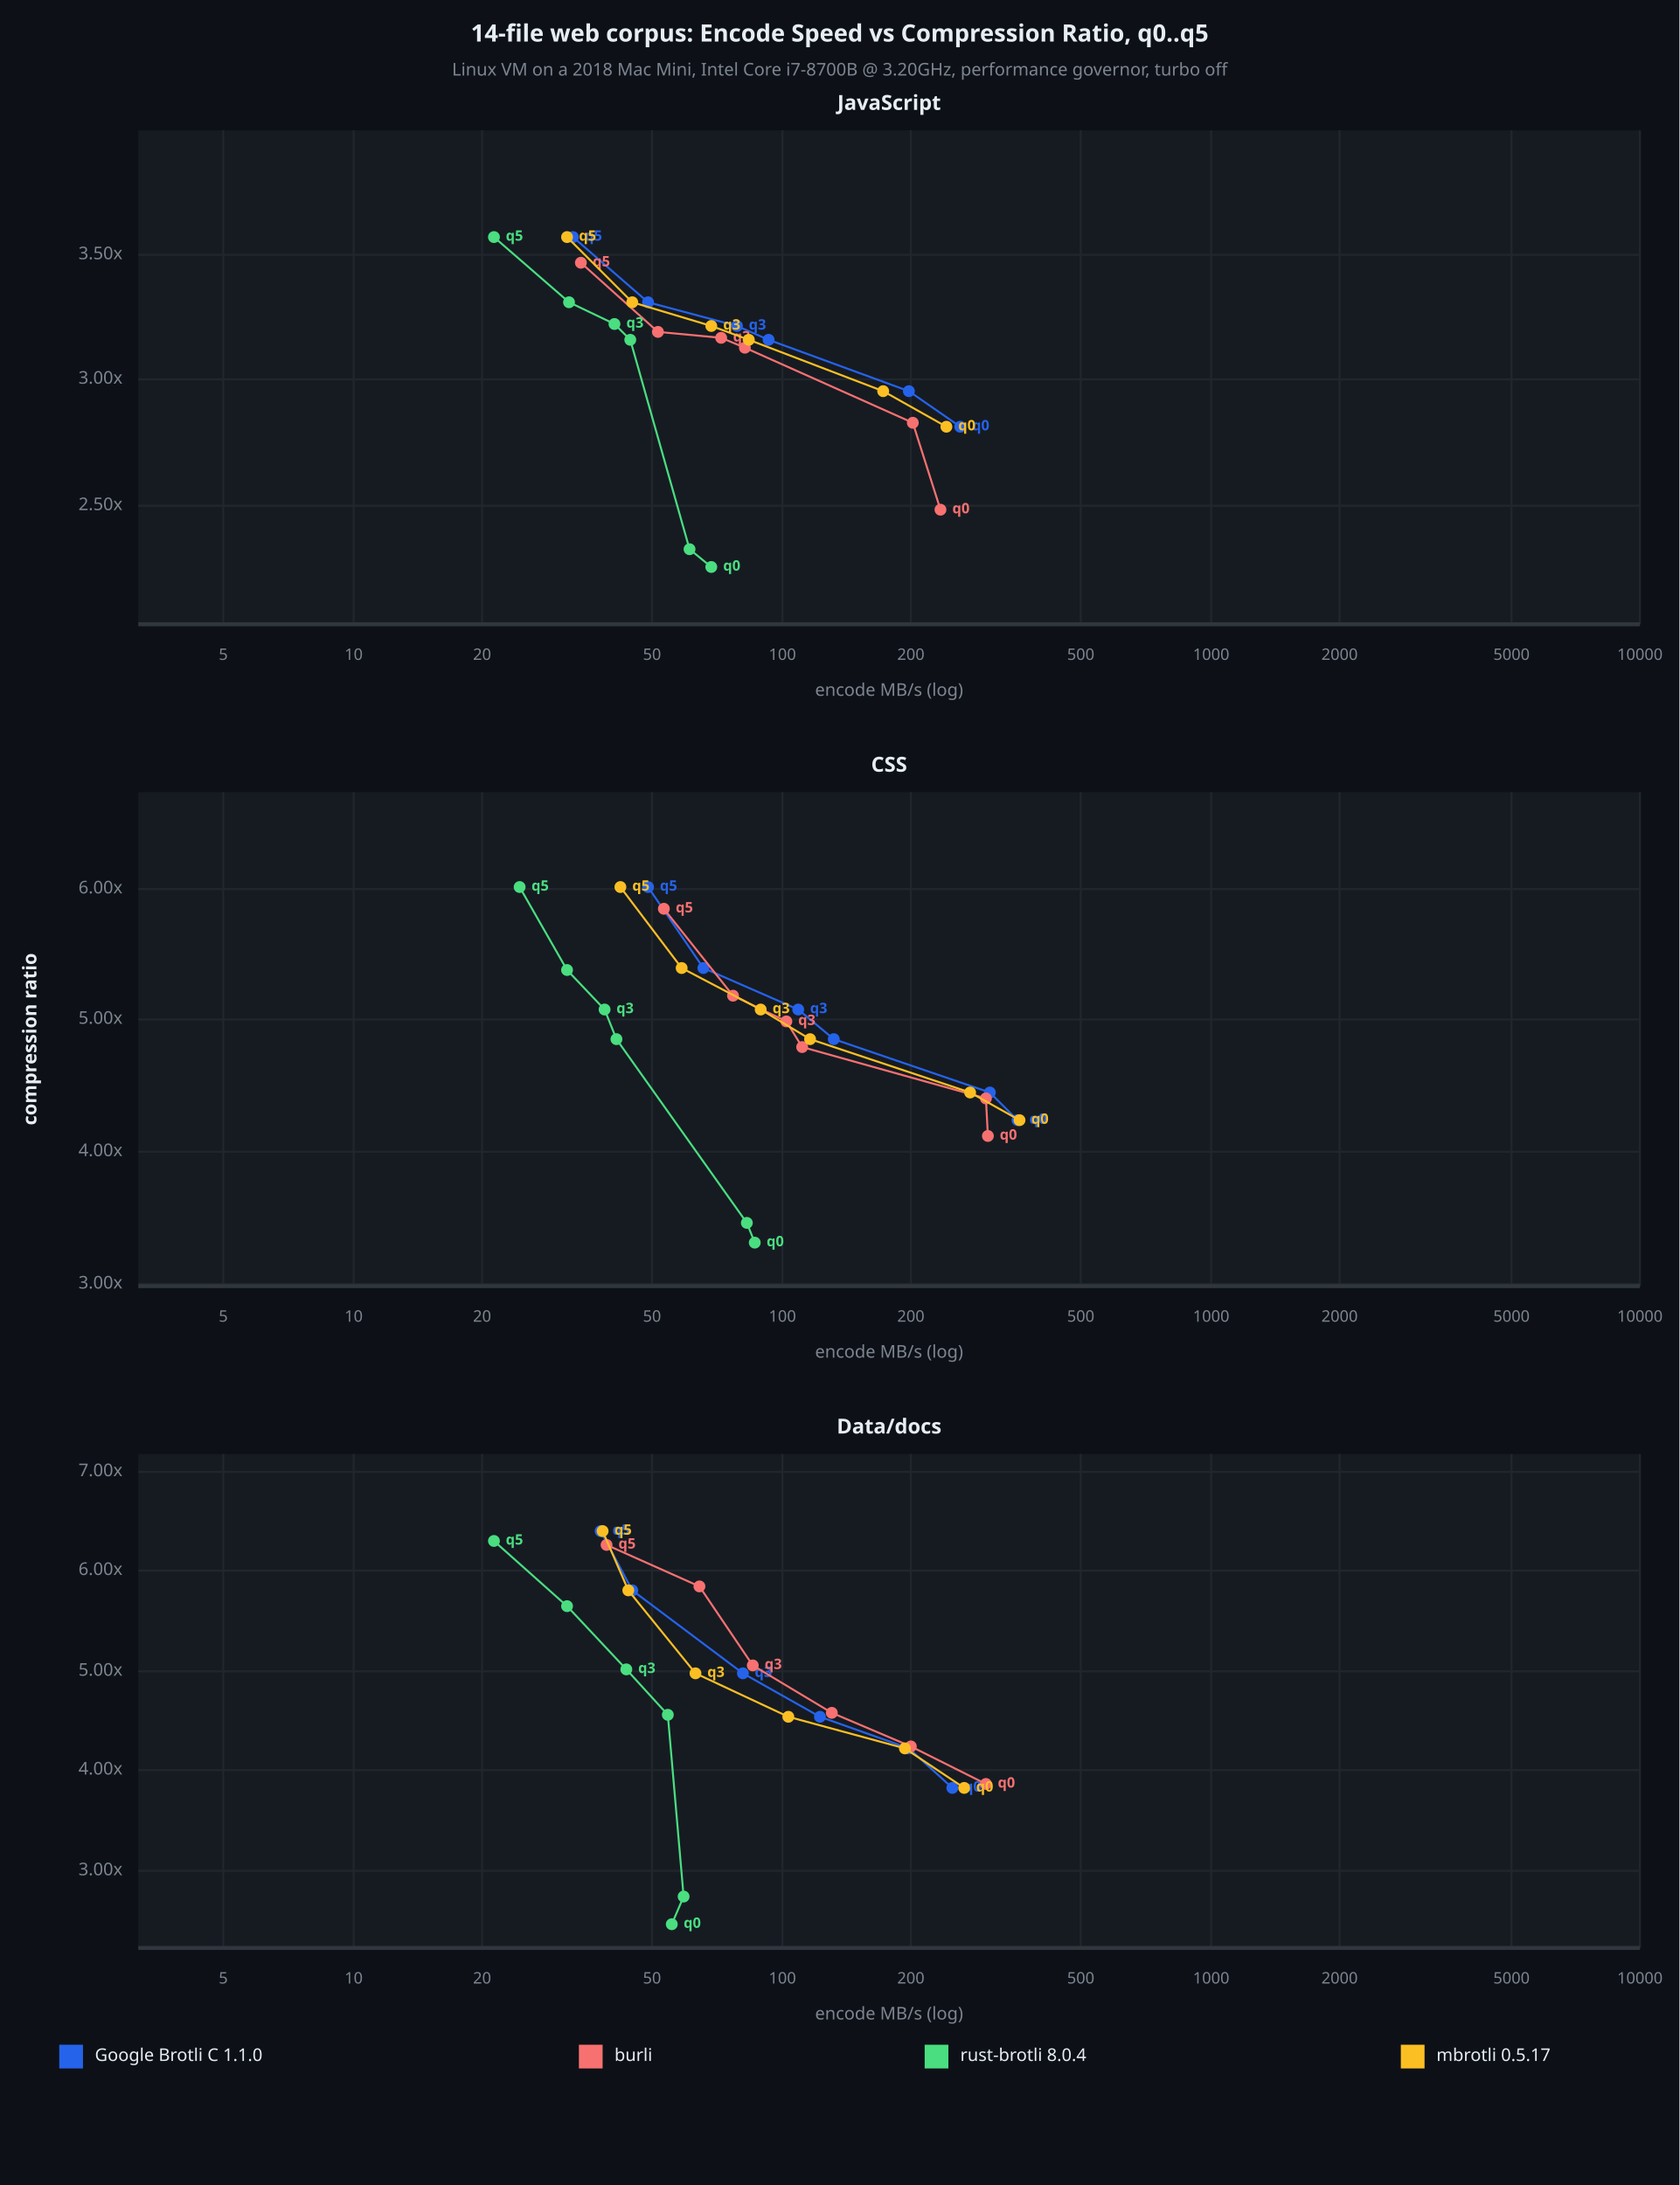
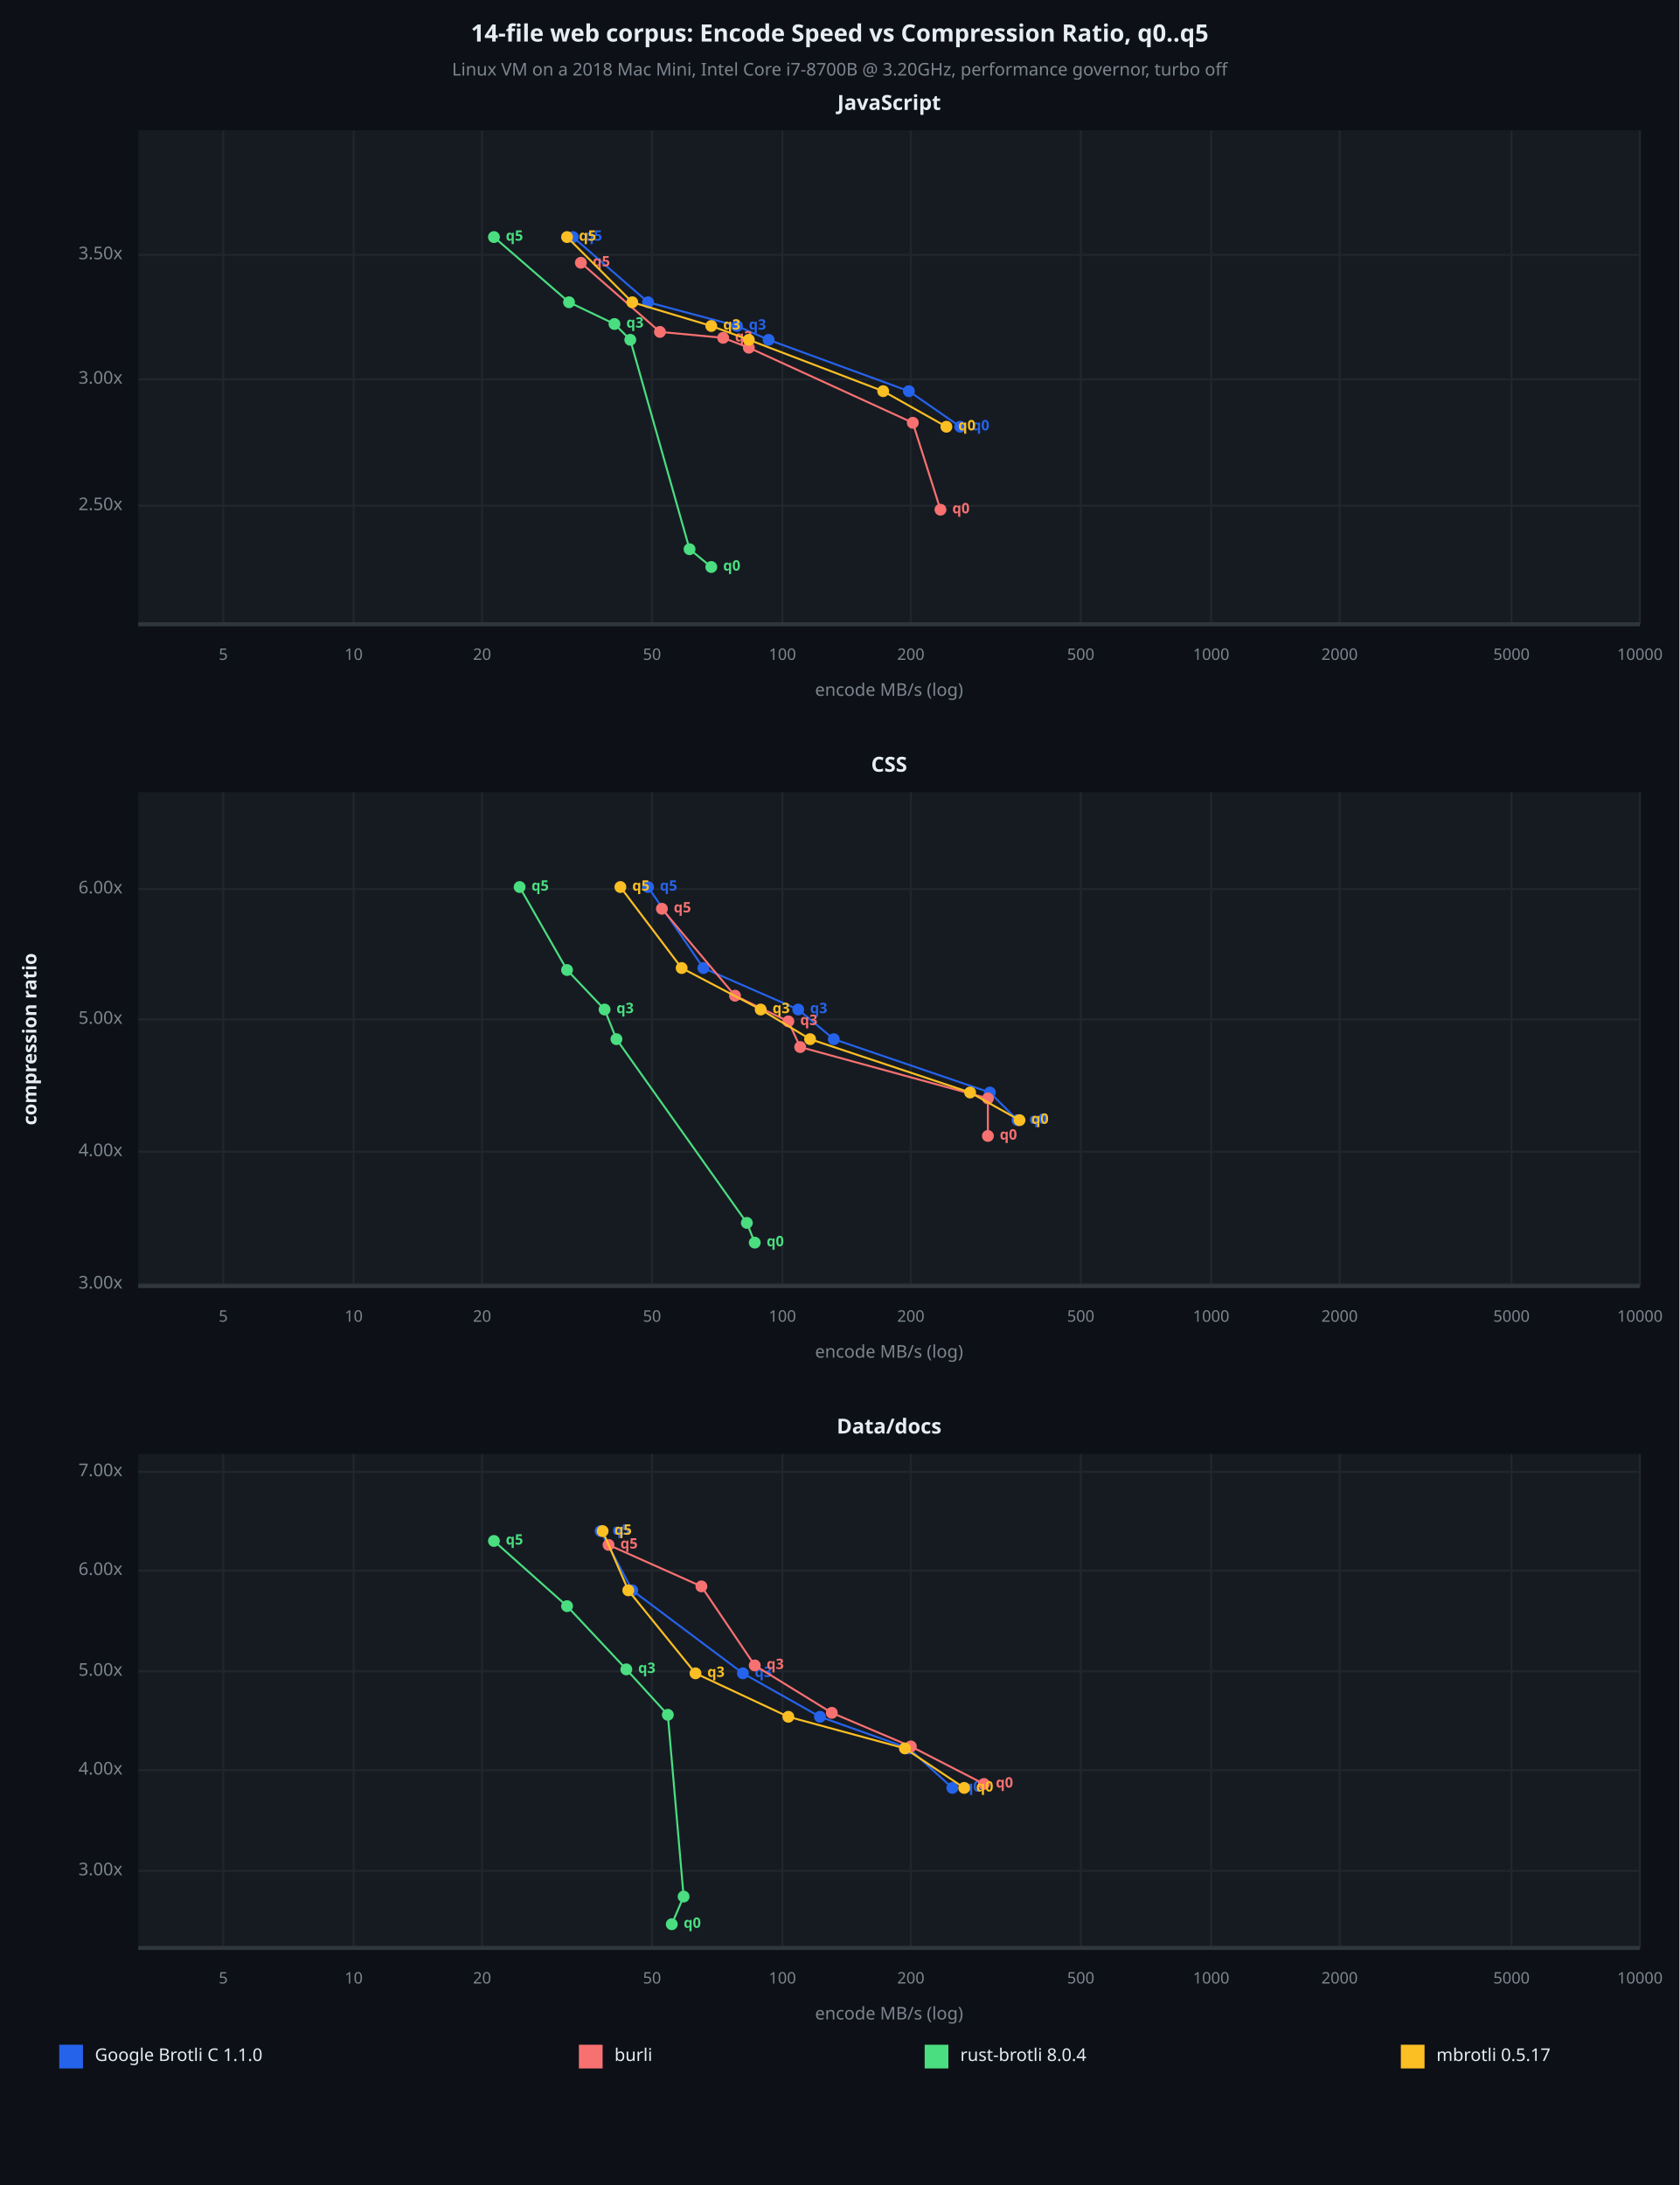
<svg xmlns="http://www.w3.org/2000/svg" viewBox="0 0 850 1106" font-family="system-ui, -apple-system, sans-serif">
  <rect x="0" y="0" width="850" height="1106" opacity="1" fill="#0D1117" stroke="none" />
  <text x="425" y="18" dy="0.5ex" text-anchor="middle" font-family="sans-serif" font-size="12.097" opacity="1" fill="#E6EDF3" font-weight="bold">
14-file web corpus: Encode Speed vs Compression Ratio, q0..q5
</text>
  <text x="425" y="36" dy="0.5ex" text-anchor="middle" font-family="sans-serif" font-size="8.871" opacity="1" fill="#7D8590">
Linux VM on a 2018 Mac Mini, Intel Core i7-8700B @ 3.20GHz, performance governor, turbo off
</text>
  <rect x="70" y="66" width="760" height="250" opacity="1" fill="#161B22" stroke="none" />
  <text x="450" y="53" dy="0.5ex" text-anchor="middle" font-family="sans-serif" font-size="10.484" opacity="1" fill="#E6EDF3" font-weight="bold">
JavaScript
</text>
  <polyline fill="none" opacity="1" stroke="#21262D" stroke-width="1" points="113,66 113,316 " />
  <text x="113" y="332" dy="0.5ex" text-anchor="middle" font-family="sans-serif" font-size="8.065" opacity="1" fill="#7D8590">
5
</text>
  <polyline fill="none" opacity="1" stroke="#21262D" stroke-width="1" points="179,66 179,316 " />
  <text x="179" y="332" dy="0.5ex" text-anchor="middle" font-family="sans-serif" font-size="8.065" opacity="1" fill="#7D8590">
10
</text>
  <polyline fill="none" opacity="1" stroke="#21262D" stroke-width="1" points="244,66 244,316 " />
  <text x="244" y="332" dy="0.5ex" text-anchor="middle" font-family="sans-serif" font-size="8.065" opacity="1" fill="#7D8590">
20
</text>
  <polyline fill="none" opacity="1" stroke="#21262D" stroke-width="1" points="330,66 330,316 " />
  <text x="330" y="332" dy="0.5ex" text-anchor="middle" font-family="sans-serif" font-size="8.065" opacity="1" fill="#7D8590">
50
</text>
  <polyline fill="none" opacity="1" stroke="#21262D" stroke-width="1" points="396,66 396,316 " />
  <text x="396" y="332" dy="0.5ex" text-anchor="middle" font-family="sans-serif" font-size="8.065" opacity="1" fill="#7D8590">
100
</text>
  <polyline fill="none" opacity="1" stroke="#21262D" stroke-width="1" points="461,66 461,316 " />
  <text x="461" y="332" dy="0.5ex" text-anchor="middle" font-family="sans-serif" font-size="8.065" opacity="1" fill="#7D8590">
200
</text>
  <polyline fill="none" opacity="1" stroke="#21262D" stroke-width="1" points="547,66 547,316 " />
  <text x="547" y="332" dy="0.5ex" text-anchor="middle" font-family="sans-serif" font-size="8.065" opacity="1" fill="#7D8590">
500
</text>
  <polyline fill="none" opacity="1" stroke="#21262D" stroke-width="1" points="613,66 613,316 " />
  <text x="613" y="332" dy="0.5ex" text-anchor="middle" font-family="sans-serif" font-size="8.065" opacity="1" fill="#7D8590">
1000
</text>
  <polyline fill="none" opacity="1" stroke="#21262D" stroke-width="1" points="678,66 678,316 " />
  <text x="678" y="332" dy="0.5ex" text-anchor="middle" font-family="sans-serif" font-size="8.065" opacity="1" fill="#7D8590">
2000
</text>
  <polyline fill="none" opacity="1" stroke="#21262D" stroke-width="1" points="765,66 765,316 " />
  <text x="765" y="332" dy="0.5ex" text-anchor="middle" font-family="sans-serif" font-size="8.065" opacity="1" fill="#7D8590">
5000
</text>
  <polyline fill="none" opacity="1" stroke="#21262D" stroke-width="1" points="830,66 830,316 " />
  <text x="830" y="332" dy="0.5ex" text-anchor="middle" font-family="sans-serif" font-size="8.065" opacity="1" fill="#7D8590">
10000
</text>
  <polyline fill="none" opacity="1" stroke="#21262D" stroke-width="1" points="70,256 830,256 " />
  <text x="62" y="256" dy="0.5ex" text-anchor="end" font-family="sans-serif" font-size="8.871" opacity="1" fill="#7D8590">
2.50x
</text>
  <polyline fill="none" opacity="1" stroke="#21262D" stroke-width="1" points="70,192 830,192 " />
  <text x="62" y="192" dy="0.5ex" text-anchor="end" font-family="sans-serif" font-size="8.871" opacity="1" fill="#7D8590">
3.00x
</text>
  <polyline fill="none" opacity="1" stroke="#21262D" stroke-width="1" points="70,129 830,129 " />
  <text x="62" y="129" dy="0.5ex" text-anchor="end" font-family="sans-serif" font-size="8.871" opacity="1" fill="#7D8590">
3.50x
</text>
  <polyline fill="none" opacity="1" stroke="#30363D" stroke-width="2" points="70,316 830,316 " />
  <polyline fill="none" opacity="1" stroke="#2563EB" stroke-width="1" points="486,216 460,198 389,172 373,165 328,153 290,120 " />
  <circle cx="486" cy="216" r="3" opacity="1" fill="#2563EB" stroke="none" stroke-width="1" />
  <text x="492" y="216" dy="0.5ex" text-anchor="start" font-family="sans-serif" font-size="7.258" opacity="1" fill="#2563EB" font-weight="bold">
q0
</text>
  <circle cx="460" cy="198" r="3" opacity="1" fill="#2563EB" stroke="none" stroke-width="1" />
  <circle cx="389" cy="172" r="3" opacity="1" fill="#2563EB" stroke="none" stroke-width="1" />
  <circle cx="373" cy="165" r="3" opacity="1" fill="#2563EB" stroke="none" stroke-width="1" />
  <text x="379" y="165" dy="0.5ex" text-anchor="start" font-family="sans-serif" font-size="7.258" opacity="1" fill="#2563EB" font-weight="bold">
q3
</text>
  <circle cx="328" cy="153" r="3" opacity="1" fill="#2563EB" stroke="none" stroke-width="1" />
  <circle cx="290" cy="120" r="3" opacity="1" fill="#2563EB" stroke="none" stroke-width="1" />
  <text x="296" y="120" dy="0.5ex" text-anchor="start" font-family="sans-serif" font-size="7.258" opacity="1" fill="#2563EB" font-weight="bold">
q5
</text>
-   <polyline fill="none" opacity="1" stroke="#F87171" stroke-width="1" points="476,258 462,214 377,176 365,171 333,168 294,133 " />
+   <polyline fill="none" opacity="1" stroke="#F87171" stroke-width="1" points="476,258 462,214 379,176 366,171 334,168 294,133 " />
  <circle cx="476" cy="258" r="3" opacity="1" fill="#F87171" stroke="none" stroke-width="1" />
  <text x="482" y="258" dy="0.5ex" text-anchor="start" font-family="sans-serif" font-size="7.258" opacity="1" fill="#F87171" font-weight="bold">
q0
</text>
  <circle cx="462" cy="214" r="3" opacity="1" fill="#F87171" stroke="none" stroke-width="1" />
-   <circle cx="377" cy="176" r="3" opacity="1" fill="#F87171" stroke="none" stroke-width="1" />
-   <circle cx="365" cy="171" r="3" opacity="1" fill="#F87171" stroke="none" stroke-width="1" />
-   <text x="371" y="171" dy="0.5ex" text-anchor="start" font-family="sans-serif" font-size="7.258" opacity="1" fill="#F87171" font-weight="bold">
- q3
- </text>
-   <circle cx="333" cy="168" r="3" opacity="1" fill="#F87171" stroke="none" stroke-width="1" />
+   <circle cx="379" cy="176" r="3" opacity="1" fill="#F87171" stroke="none" stroke-width="1" />
+   <circle cx="366" cy="171" r="3" opacity="1" fill="#F87171" stroke="none" stroke-width="1" />
+   <text x="372" y="171" dy="0.5ex" text-anchor="start" font-family="sans-serif" font-size="7.258" opacity="1" fill="#F87171" font-weight="bold">
+ q3
+ </text>
+   <circle cx="334" cy="168" r="3" opacity="1" fill="#F87171" stroke="none" stroke-width="1" />
  <circle cx="294" cy="133" r="3" opacity="1" fill="#F87171" stroke="none" stroke-width="1" />
  <text x="300" y="133" dy="0.5ex" text-anchor="start" font-family="sans-serif" font-size="7.258" opacity="1" fill="#F87171" font-weight="bold">
q5
</text>
  <polyline fill="none" opacity="1" stroke="#4ADE80" stroke-width="1" points="360,287 349,278 319,172 311,164 288,153 250,120 " />
  <circle cx="360" cy="287" r="3" opacity="1" fill="#4ADE80" stroke="none" stroke-width="1" />
  <text x="366" y="287" dy="0.5ex" text-anchor="start" font-family="sans-serif" font-size="7.258" opacity="1" fill="#4ADE80" font-weight="bold">
q0
</text>
  <circle cx="349" cy="278" r="3" opacity="1" fill="#4ADE80" stroke="none" stroke-width="1" />
  <circle cx="319" cy="172" r="3" opacity="1" fill="#4ADE80" stroke="none" stroke-width="1" />
  <circle cx="311" cy="164" r="3" opacity="1" fill="#4ADE80" stroke="none" stroke-width="1" />
  <text x="317" y="164" dy="0.5ex" text-anchor="start" font-family="sans-serif" font-size="7.258" opacity="1" fill="#4ADE80" font-weight="bold">
q3
</text>
  <circle cx="288" cy="153" r="3" opacity="1" fill="#4ADE80" stroke="none" stroke-width="1" />
  <circle cx="250" cy="120" r="3" opacity="1" fill="#4ADE80" stroke="none" stroke-width="1" />
  <text x="256" y="120" dy="0.5ex" text-anchor="start" font-family="sans-serif" font-size="7.258" opacity="1" fill="#4ADE80" font-weight="bold">
q5
</text>
  <polyline fill="none" opacity="1" stroke="#FBBF24" stroke-width="1" points="479,216 447,198 379,172 360,165 320,153 287,120 " />
  <circle cx="479" cy="216" r="3" opacity="1" fill="#FBBF24" stroke="none" stroke-width="1" />
  <text x="485" y="216" dy="0.5ex" text-anchor="start" font-family="sans-serif" font-size="7.258" opacity="1" fill="#FBBF24" font-weight="bold">
q0
</text>
  <circle cx="447" cy="198" r="3" opacity="1" fill="#FBBF24" stroke="none" stroke-width="1" />
  <circle cx="379" cy="172" r="3" opacity="1" fill="#FBBF24" stroke="none" stroke-width="1" />
  <circle cx="360" cy="165" r="3" opacity="1" fill="#FBBF24" stroke="none" stroke-width="1" />
  <text x="366" y="165" dy="0.5ex" text-anchor="start" font-family="sans-serif" font-size="7.258" opacity="1" fill="#FBBF24" font-weight="bold">
q3
</text>
  <circle cx="320" cy="153" r="3" opacity="1" fill="#FBBF24" stroke="none" stroke-width="1" />
  <circle cx="287" cy="120" r="3" opacity="1" fill="#FBBF24" stroke="none" stroke-width="1" />
  <text x="293" y="120" dy="0.5ex" text-anchor="start" font-family="sans-serif" font-size="7.258" opacity="1" fill="#FBBF24" font-weight="bold">
q5
</text>
  <text x="450" y="350" dy="0.5ex" text-anchor="middle" font-family="sans-serif" font-size="8.871" opacity="1" fill="#7D8590">
encode MB/s (log)
</text>
  <rect x="70" y="401" width="760" height="250" opacity="1" fill="#161B22" stroke="none" />
  <text x="450" y="388" dy="0.5ex" text-anchor="middle" font-family="sans-serif" font-size="10.484" opacity="1" fill="#E6EDF3" font-weight="bold">
CSS
</text>
  <polyline fill="none" opacity="1" stroke="#21262D" stroke-width="1" points="113,401 113,651 " />
  <text x="113" y="667" dy="0.5ex" text-anchor="middle" font-family="sans-serif" font-size="8.065" opacity="1" fill="#7D8590">
5
</text>
  <polyline fill="none" opacity="1" stroke="#21262D" stroke-width="1" points="179,401 179,651 " />
  <text x="179" y="667" dy="0.5ex" text-anchor="middle" font-family="sans-serif" font-size="8.065" opacity="1" fill="#7D8590">
10
</text>
  <polyline fill="none" opacity="1" stroke="#21262D" stroke-width="1" points="244,401 244,651 " />
  <text x="244" y="667" dy="0.5ex" text-anchor="middle" font-family="sans-serif" font-size="8.065" opacity="1" fill="#7D8590">
20
</text>
  <polyline fill="none" opacity="1" stroke="#21262D" stroke-width="1" points="330,401 330,651 " />
  <text x="330" y="667" dy="0.5ex" text-anchor="middle" font-family="sans-serif" font-size="8.065" opacity="1" fill="#7D8590">
50
</text>
  <polyline fill="none" opacity="1" stroke="#21262D" stroke-width="1" points="396,401 396,651 " />
  <text x="396" y="667" dy="0.5ex" text-anchor="middle" font-family="sans-serif" font-size="8.065" opacity="1" fill="#7D8590">
100
</text>
  <polyline fill="none" opacity="1" stroke="#21262D" stroke-width="1" points="461,401 461,651 " />
  <text x="461" y="667" dy="0.5ex" text-anchor="middle" font-family="sans-serif" font-size="8.065" opacity="1" fill="#7D8590">
200
</text>
  <polyline fill="none" opacity="1" stroke="#21262D" stroke-width="1" points="547,401 547,651 " />
  <text x="547" y="667" dy="0.5ex" text-anchor="middle" font-family="sans-serif" font-size="8.065" opacity="1" fill="#7D8590">
500
</text>
  <polyline fill="none" opacity="1" stroke="#21262D" stroke-width="1" points="613,401 613,651 " />
  <text x="613" y="667" dy="0.5ex" text-anchor="middle" font-family="sans-serif" font-size="8.065" opacity="1" fill="#7D8590">
1000
</text>
  <polyline fill="none" opacity="1" stroke="#21262D" stroke-width="1" points="678,401 678,651 " />
  <text x="678" y="667" dy="0.5ex" text-anchor="middle" font-family="sans-serif" font-size="8.065" opacity="1" fill="#7D8590">
2000
</text>
  <polyline fill="none" opacity="1" stroke="#21262D" stroke-width="1" points="765,401 765,651 " />
  <text x="765" y="667" dy="0.5ex" text-anchor="middle" font-family="sans-serif" font-size="8.065" opacity="1" fill="#7D8590">
5000
</text>
  <polyline fill="none" opacity="1" stroke="#21262D" stroke-width="1" points="830,401 830,651 " />
  <text x="830" y="667" dy="0.5ex" text-anchor="middle" font-family="sans-serif" font-size="8.065" opacity="1" fill="#7D8590">
10000
</text>
  <polyline fill="none" opacity="1" stroke="#21262D" stroke-width="1" points="70,650 830,650 " />
  <text x="62" y="650" dy="0.5ex" text-anchor="end" font-family="sans-serif" font-size="8.871" opacity="1" fill="#7D8590">
3.00x
</text>
  <polyline fill="none" opacity="1" stroke="#21262D" stroke-width="1" points="70,583 830,583 " />
  <text x="62" y="583" dy="0.5ex" text-anchor="end" font-family="sans-serif" font-size="8.871" opacity="1" fill="#7D8590">
4.00x
</text>
  <polyline fill="none" opacity="1" stroke="#21262D" stroke-width="1" points="70,516 830,516 " />
  <text x="62" y="516" dy="0.5ex" text-anchor="end" font-family="sans-serif" font-size="8.871" opacity="1" fill="#7D8590">
5.00x
</text>
  <polyline fill="none" opacity="1" stroke="#21262D" stroke-width="1" points="70,450 830,450 " />
  <text x="62" y="450" dy="0.5ex" text-anchor="end" font-family="sans-serif" font-size="8.871" opacity="1" fill="#7D8590">
6.00x
</text>
  <polyline fill="none" opacity="1" stroke="#30363D" stroke-width="2" points="70,651 830,651 " />
  <polyline fill="none" opacity="1" stroke="#2563EB" stroke-width="1" points="515,567 501,553 422,526 404,511 356,490 328,449 " />
  <circle cx="515" cy="567" r="3" opacity="1" fill="#2563EB" stroke="none" stroke-width="1" />
  <text x="521" y="567" dy="0.5ex" text-anchor="start" font-family="sans-serif" font-size="7.258" opacity="1" fill="#2563EB" font-weight="bold">
q0
</text>
  <circle cx="501" cy="553" r="3" opacity="1" fill="#2563EB" stroke="none" stroke-width="1" />
  <circle cx="422" cy="526" r="3" opacity="1" fill="#2563EB" stroke="none" stroke-width="1" />
  <circle cx="404" cy="511" r="3" opacity="1" fill="#2563EB" stroke="none" stroke-width="1" />
  <text x="410" y="511" dy="0.5ex" text-anchor="start" font-family="sans-serif" font-size="7.258" opacity="1" fill="#2563EB" font-weight="bold">
q3
</text>
  <circle cx="356" cy="490" r="3" opacity="1" fill="#2563EB" stroke="none" stroke-width="1" />
  <circle cx="328" cy="449" r="3" opacity="1" fill="#2563EB" stroke="none" stroke-width="1" />
  <text x="334" y="449" dy="0.5ex" text-anchor="start" font-family="sans-serif" font-size="7.258" opacity="1" fill="#2563EB" font-weight="bold">
q5
</text>
-   <polyline fill="none" opacity="1" stroke="#F87171" stroke-width="1" points="500,575 499,556 406,530 398,517 371,504 336,460 " />
+   <polyline fill="none" opacity="1" stroke="#F87171" stroke-width="1" points="500,575 500,556 405,530 399,517 372,504 335,460 " />
  <circle cx="500" cy="575" r="3" opacity="1" fill="#F87171" stroke="none" stroke-width="1" />
  <text x="506" y="575" dy="0.5ex" text-anchor="start" font-family="sans-serif" font-size="7.258" opacity="1" fill="#F87171" font-weight="bold">
q0
</text>
-   <circle cx="499" cy="556" r="3" opacity="1" fill="#F87171" stroke="none" stroke-width="1" />
-   <circle cx="406" cy="530" r="3" opacity="1" fill="#F87171" stroke="none" stroke-width="1" />
-   <circle cx="398" cy="517" r="3" opacity="1" fill="#F87171" stroke="none" stroke-width="1" />
-   <text x="404" y="517" dy="0.5ex" text-anchor="start" font-family="sans-serif" font-size="7.258" opacity="1" fill="#F87171" font-weight="bold">
- q3
- </text>
-   <circle cx="371" cy="504" r="3" opacity="1" fill="#F87171" stroke="none" stroke-width="1" />
-   <circle cx="336" cy="460" r="3" opacity="1" fill="#F87171" stroke="none" stroke-width="1" />
-   <text x="342" y="460" dy="0.5ex" text-anchor="start" font-family="sans-serif" font-size="7.258" opacity="1" fill="#F87171" font-weight="bold">
+   <circle cx="500" cy="556" r="3" opacity="1" fill="#F87171" stroke="none" stroke-width="1" />
+   <circle cx="405" cy="530" r="3" opacity="1" fill="#F87171" stroke="none" stroke-width="1" />
+   <circle cx="399" cy="517" r="3" opacity="1" fill="#F87171" stroke="none" stroke-width="1" />
+   <text x="405" y="517" dy="0.5ex" text-anchor="start" font-family="sans-serif" font-size="7.258" opacity="1" fill="#F87171" font-weight="bold">
+ q3
+ </text>
+   <circle cx="372" cy="504" r="3" opacity="1" fill="#F87171" stroke="none" stroke-width="1" />
+   <circle cx="335" cy="460" r="3" opacity="1" fill="#F87171" stroke="none" stroke-width="1" />
+   <text x="341" y="460" dy="0.5ex" text-anchor="start" font-family="sans-serif" font-size="7.258" opacity="1" fill="#F87171" font-weight="bold">
q5
</text>
  <polyline fill="none" opacity="1" stroke="#4ADE80" stroke-width="1" points="382,629 378,619 312,526 306,511 287,491 263,449 " />
  <circle cx="382" cy="629" r="3" opacity="1" fill="#4ADE80" stroke="none" stroke-width="1" />
  <text x="388" y="629" dy="0.5ex" text-anchor="start" font-family="sans-serif" font-size="7.258" opacity="1" fill="#4ADE80" font-weight="bold">
q0
</text>
  <circle cx="378" cy="619" r="3" opacity="1" fill="#4ADE80" stroke="none" stroke-width="1" />
  <circle cx="312" cy="526" r="3" opacity="1" fill="#4ADE80" stroke="none" stroke-width="1" />
  <circle cx="306" cy="511" r="3" opacity="1" fill="#4ADE80" stroke="none" stroke-width="1" />
  <text x="312" y="511" dy="0.5ex" text-anchor="start" font-family="sans-serif" font-size="7.258" opacity="1" fill="#4ADE80" font-weight="bold">
q3
</text>
  <circle cx="287" cy="491" r="3" opacity="1" fill="#4ADE80" stroke="none" stroke-width="1" />
  <circle cx="263" cy="449" r="3" opacity="1" fill="#4ADE80" stroke="none" stroke-width="1" />
  <text x="269" y="449" dy="0.5ex" text-anchor="start" font-family="sans-serif" font-size="7.258" opacity="1" fill="#4ADE80" font-weight="bold">
q5
</text>
  <polyline fill="none" opacity="1" stroke="#FBBF24" stroke-width="1" points="516,567 491,553 410,526 385,511 345,490 314,449 " />
  <circle cx="516" cy="567" r="3" opacity="1" fill="#FBBF24" stroke="none" stroke-width="1" />
  <text x="522" y="567" dy="0.5ex" text-anchor="start" font-family="sans-serif" font-size="7.258" opacity="1" fill="#FBBF24" font-weight="bold">
q0
</text>
  <circle cx="491" cy="553" r="3" opacity="1" fill="#FBBF24" stroke="none" stroke-width="1" />
  <circle cx="410" cy="526" r="3" opacity="1" fill="#FBBF24" stroke="none" stroke-width="1" />
  <circle cx="385" cy="511" r="3" opacity="1" fill="#FBBF24" stroke="none" stroke-width="1" />
  <text x="391" y="511" dy="0.5ex" text-anchor="start" font-family="sans-serif" font-size="7.258" opacity="1" fill="#FBBF24" font-weight="bold">
q3
</text>
  <circle cx="345" cy="490" r="3" opacity="1" fill="#FBBF24" stroke="none" stroke-width="1" />
  <circle cx="314" cy="449" r="3" opacity="1" fill="#FBBF24" stroke="none" stroke-width="1" />
  <text x="320" y="449" dy="0.5ex" text-anchor="start" font-family="sans-serif" font-size="7.258" opacity="1" fill="#FBBF24" font-weight="bold">
q5
</text>
  <text x="450" y="685" dy="0.5ex" text-anchor="middle" font-family="sans-serif" font-size="8.871" opacity="1" fill="#7D8590">
encode MB/s (log)
</text>
  <rect x="70" y="736" width="760" height="250" opacity="1" fill="#161B22" stroke="none" />
  <text x="450" y="723" dy="0.5ex" text-anchor="middle" font-family="sans-serif" font-size="10.484" opacity="1" fill="#E6EDF3" font-weight="bold">
Data/docs
</text>
  <polyline fill="none" opacity="1" stroke="#21262D" stroke-width="1" points="113,736 113,986 " />
  <text x="113" y="1002" dy="0.5ex" text-anchor="middle" font-family="sans-serif" font-size="8.065" opacity="1" fill="#7D8590">
5
</text>
  <polyline fill="none" opacity="1" stroke="#21262D" stroke-width="1" points="179,736 179,986 " />
  <text x="179" y="1002" dy="0.5ex" text-anchor="middle" font-family="sans-serif" font-size="8.065" opacity="1" fill="#7D8590">
10
</text>
  <polyline fill="none" opacity="1" stroke="#21262D" stroke-width="1" points="244,736 244,986 " />
  <text x="244" y="1002" dy="0.5ex" text-anchor="middle" font-family="sans-serif" font-size="8.065" opacity="1" fill="#7D8590">
20
</text>
  <polyline fill="none" opacity="1" stroke="#21262D" stroke-width="1" points="330,736 330,986 " />
  <text x="330" y="1002" dy="0.5ex" text-anchor="middle" font-family="sans-serif" font-size="8.065" opacity="1" fill="#7D8590">
50
</text>
  <polyline fill="none" opacity="1" stroke="#21262D" stroke-width="1" points="396,736 396,986 " />
  <text x="396" y="1002" dy="0.5ex" text-anchor="middle" font-family="sans-serif" font-size="8.065" opacity="1" fill="#7D8590">
100
</text>
  <polyline fill="none" opacity="1" stroke="#21262D" stroke-width="1" points="461,736 461,986 " />
  <text x="461" y="1002" dy="0.5ex" text-anchor="middle" font-family="sans-serif" font-size="8.065" opacity="1" fill="#7D8590">
200
</text>
  <polyline fill="none" opacity="1" stroke="#21262D" stroke-width="1" points="547,736 547,986 " />
  <text x="547" y="1002" dy="0.5ex" text-anchor="middle" font-family="sans-serif" font-size="8.065" opacity="1" fill="#7D8590">
500
</text>
  <polyline fill="none" opacity="1" stroke="#21262D" stroke-width="1" points="613,736 613,986 " />
  <text x="613" y="1002" dy="0.5ex" text-anchor="middle" font-family="sans-serif" font-size="8.065" opacity="1" fill="#7D8590">
1000
</text>
  <polyline fill="none" opacity="1" stroke="#21262D" stroke-width="1" points="678,736 678,986 " />
  <text x="678" y="1002" dy="0.5ex" text-anchor="middle" font-family="sans-serif" font-size="8.065" opacity="1" fill="#7D8590">
2000
</text>
  <polyline fill="none" opacity="1" stroke="#21262D" stroke-width="1" points="765,736 765,986 " />
  <text x="765" y="1002" dy="0.5ex" text-anchor="middle" font-family="sans-serif" font-size="8.065" opacity="1" fill="#7D8590">
5000
</text>
  <polyline fill="none" opacity="1" stroke="#21262D" stroke-width="1" points="830,736 830,986 " />
  <text x="830" y="1002" dy="0.5ex" text-anchor="middle" font-family="sans-serif" font-size="8.065" opacity="1" fill="#7D8590">
10000
</text>
  <polyline fill="none" opacity="1" stroke="#21262D" stroke-width="1" points="70,947 830,947 " />
  <text x="62" y="947" dy="0.5ex" text-anchor="end" font-family="sans-serif" font-size="8.871" opacity="1" fill="#7D8590">
3.00x
</text>
  <polyline fill="none" opacity="1" stroke="#21262D" stroke-width="1" points="70,896 830,896 " />
  <text x="62" y="896" dy="0.5ex" text-anchor="end" font-family="sans-serif" font-size="8.871" opacity="1" fill="#7D8590">
4.00x
</text>
  <polyline fill="none" opacity="1" stroke="#21262D" stroke-width="1" points="70,846 830,846 " />
  <text x="62" y="846" dy="0.5ex" text-anchor="end" font-family="sans-serif" font-size="8.871" opacity="1" fill="#7D8590">
5.00x
</text>
  <polyline fill="none" opacity="1" stroke="#21262D" stroke-width="1" points="70,795 830,795 " />
  <text x="62" y="795" dy="0.5ex" text-anchor="end" font-family="sans-serif" font-size="8.871" opacity="1" fill="#7D8590">
6.00x
</text>
  <polyline fill="none" opacity="1" stroke="#21262D" stroke-width="1" points="70,745 830,745 " />
  <text x="62" y="745" dy="0.5ex" text-anchor="end" font-family="sans-serif" font-size="8.871" opacity="1" fill="#7D8590">
7.00x
</text>
  <polyline fill="none" opacity="1" stroke="#30363D" stroke-width="2" points="70,986 830,986 " />
  <polyline fill="none" opacity="1" stroke="#2563EB" stroke-width="1" points="482,905 460,885 415,869 376,847 320,805 304,775 " />
  <circle cx="482" cy="905" r="3" opacity="1" fill="#2563EB" stroke="none" stroke-width="1" />
  <text x="488" y="905" dy="0.5ex" text-anchor="start" font-family="sans-serif" font-size="7.258" opacity="1" fill="#2563EB" font-weight="bold">
q0
</text>
  <circle cx="460" cy="885" r="3" opacity="1" fill="#2563EB" stroke="none" stroke-width="1" />
  <circle cx="415" cy="869" r="3" opacity="1" fill="#2563EB" stroke="none" stroke-width="1" />
  <circle cx="376" cy="847" r="3" opacity="1" fill="#2563EB" stroke="none" stroke-width="1" />
  <text x="382" y="847" dy="0.5ex" text-anchor="start" font-family="sans-serif" font-size="7.258" opacity="1" fill="#2563EB" font-weight="bold">
q3
</text>
  <circle cx="320" cy="805" r="3" opacity="1" fill="#2563EB" stroke="none" stroke-width="1" />
  <circle cx="304" cy="775" r="3" opacity="1" fill="#2563EB" stroke="none" stroke-width="1" />
  <text x="310" y="775" dy="0.5ex" text-anchor="start" font-family="sans-serif" font-size="7.258" opacity="1" fill="#2563EB" font-weight="bold">
q5
</text>
-   <polyline fill="none" opacity="1" stroke="#F87171" stroke-width="1" points="499,903 461,884 421,867 381,843 354,803 307,782 " />
-   <circle cx="499" cy="903" r="3" opacity="1" fill="#F87171" stroke="none" stroke-width="1" />
-   <text x="505" y="903" dy="0.5ex" text-anchor="start" font-family="sans-serif" font-size="7.258" opacity="1" fill="#F87171" font-weight="bold">
+   <polyline fill="none" opacity="1" stroke="#F87171" stroke-width="1" points="498,903 461,884 421,867 382,843 355,803 308,782 " />
+   <circle cx="498" cy="903" r="3" opacity="1" fill="#F87171" stroke="none" stroke-width="1" />
+   <text x="504" y="903" dy="0.5ex" text-anchor="start" font-family="sans-serif" font-size="7.258" opacity="1" fill="#F87171" font-weight="bold">
q0
</text>
  <circle cx="461" cy="884" r="3" opacity="1" fill="#F87171" stroke="none" stroke-width="1" />
  <circle cx="421" cy="867" r="3" opacity="1" fill="#F87171" stroke="none" stroke-width="1" />
-   <circle cx="381" cy="843" r="3" opacity="1" fill="#F87171" stroke="none" stroke-width="1" />
-   <text x="387" y="843" dy="0.5ex" text-anchor="start" font-family="sans-serif" font-size="7.258" opacity="1" fill="#F87171" font-weight="bold">
- q3
- </text>
-   <circle cx="354" cy="803" r="3" opacity="1" fill="#F87171" stroke="none" stroke-width="1" />
-   <circle cx="307" cy="782" r="3" opacity="1" fill="#F87171" stroke="none" stroke-width="1" />
-   <text x="313" y="782" dy="0.5ex" text-anchor="start" font-family="sans-serif" font-size="7.258" opacity="1" fill="#F87171" font-weight="bold">
+   <circle cx="382" cy="843" r="3" opacity="1" fill="#F87171" stroke="none" stroke-width="1" />
+   <text x="388" y="843" dy="0.5ex" text-anchor="start" font-family="sans-serif" font-size="7.258" opacity="1" fill="#F87171" font-weight="bold">
+ q3
+ </text>
+   <circle cx="355" cy="803" r="3" opacity="1" fill="#F87171" stroke="none" stroke-width="1" />
+   <circle cx="308" cy="782" r="3" opacity="1" fill="#F87171" stroke="none" stroke-width="1" />
+   <text x="314" y="782" dy="0.5ex" text-anchor="start" font-family="sans-serif" font-size="7.258" opacity="1" fill="#F87171" font-weight="bold">
q5
</text>
  <polyline fill="none" opacity="1" stroke="#4ADE80" stroke-width="1" points="340,974 346,960 338,868 317,845 287,813 250,780 " />
  <circle cx="340" cy="974" r="3" opacity="1" fill="#4ADE80" stroke="none" stroke-width="1" />
  <text x="346" y="974" dy="0.5ex" text-anchor="start" font-family="sans-serif" font-size="7.258" opacity="1" fill="#4ADE80" font-weight="bold">
q0
</text>
  <circle cx="346" cy="960" r="3" opacity="1" fill="#4ADE80" stroke="none" stroke-width="1" />
  <circle cx="338" cy="868" r="3" opacity="1" fill="#4ADE80" stroke="none" stroke-width="1" />
  <circle cx="317" cy="845" r="3" opacity="1" fill="#4ADE80" stroke="none" stroke-width="1" />
  <text x="323" y="845" dy="0.5ex" text-anchor="start" font-family="sans-serif" font-size="7.258" opacity="1" fill="#4ADE80" font-weight="bold">
q3
</text>
  <circle cx="287" cy="813" r="3" opacity="1" fill="#4ADE80" stroke="none" stroke-width="1" />
  <circle cx="250" cy="780" r="3" opacity="1" fill="#4ADE80" stroke="none" stroke-width="1" />
  <text x="256" y="780" dy="0.5ex" text-anchor="start" font-family="sans-serif" font-size="7.258" opacity="1" fill="#4ADE80" font-weight="bold">
q5
</text>
  <polyline fill="none" opacity="1" stroke="#FBBF24" stroke-width="1" points="488,905 458,885 399,869 352,847 318,805 305,775 " />
  <circle cx="488" cy="905" r="3" opacity="1" fill="#FBBF24" stroke="none" stroke-width="1" />
  <text x="494" y="905" dy="0.5ex" text-anchor="start" font-family="sans-serif" font-size="7.258" opacity="1" fill="#FBBF24" font-weight="bold">
q0
</text>
  <circle cx="458" cy="885" r="3" opacity="1" fill="#FBBF24" stroke="none" stroke-width="1" />
  <circle cx="399" cy="869" r="3" opacity="1" fill="#FBBF24" stroke="none" stroke-width="1" />
  <circle cx="352" cy="847" r="3" opacity="1" fill="#FBBF24" stroke="none" stroke-width="1" />
  <text x="358" y="847" dy="0.5ex" text-anchor="start" font-family="sans-serif" font-size="7.258" opacity="1" fill="#FBBF24" font-weight="bold">
q3
</text>
  <circle cx="318" cy="805" r="3" opacity="1" fill="#FBBF24" stroke="none" stroke-width="1" />
  <circle cx="305" cy="775" r="3" opacity="1" fill="#FBBF24" stroke="none" stroke-width="1" />
  <text x="311" y="775" dy="0.5ex" text-anchor="start" font-family="sans-serif" font-size="7.258" opacity="1" fill="#FBBF24" font-weight="bold">
q5
</text>
  <text x="450" y="1020" dy="0.5ex" text-anchor="middle" font-family="sans-serif" font-size="8.871" opacity="1" fill="#7D8590">
encode MB/s (log)
</text>
  <text x="16" y="526" dy="0.5ex" text-anchor="middle" font-family="sans-serif" font-size="9.677" opacity="1" fill="#E6EDF3" font-weight="bold" transform="rotate(270, 16, 526)">
compression ratio
</text>
  <rect x="30" y="1035" width="12" height="12" opacity="1" fill="#2563EB" stroke="none" />
  <text x="48" y="1041" dy="0.5ex" text-anchor="start" font-family="sans-serif" font-size="8.871" opacity="1" fill="#E6EDF3">
Google Brotli C 1.1.0
</text>
  <rect x="293" y="1035" width="12" height="12" opacity="1" fill="#F87171" stroke="none" />
  <text x="311" y="1041" dy="0.5ex" text-anchor="start" font-family="sans-serif" font-size="8.871" opacity="1" fill="#E6EDF3">
burli
</text>
  <rect x="468" y="1035" width="12" height="12" opacity="1" fill="#4ADE80" stroke="none" />
  <text x="486" y="1041" dy="0.5ex" text-anchor="start" font-family="sans-serif" font-size="8.871" opacity="1" fill="#E6EDF3">
rust-brotli 8.0.4
</text>
  <rect x="709" y="1035" width="12" height="12" opacity="1" fill="#FBBF24" stroke="none" />
  <text x="727" y="1041" dy="0.5ex" text-anchor="start" font-family="sans-serif" font-size="8.871" opacity="1" fill="#E6EDF3">
mbrotli 0.5.17
</text>
</svg>
